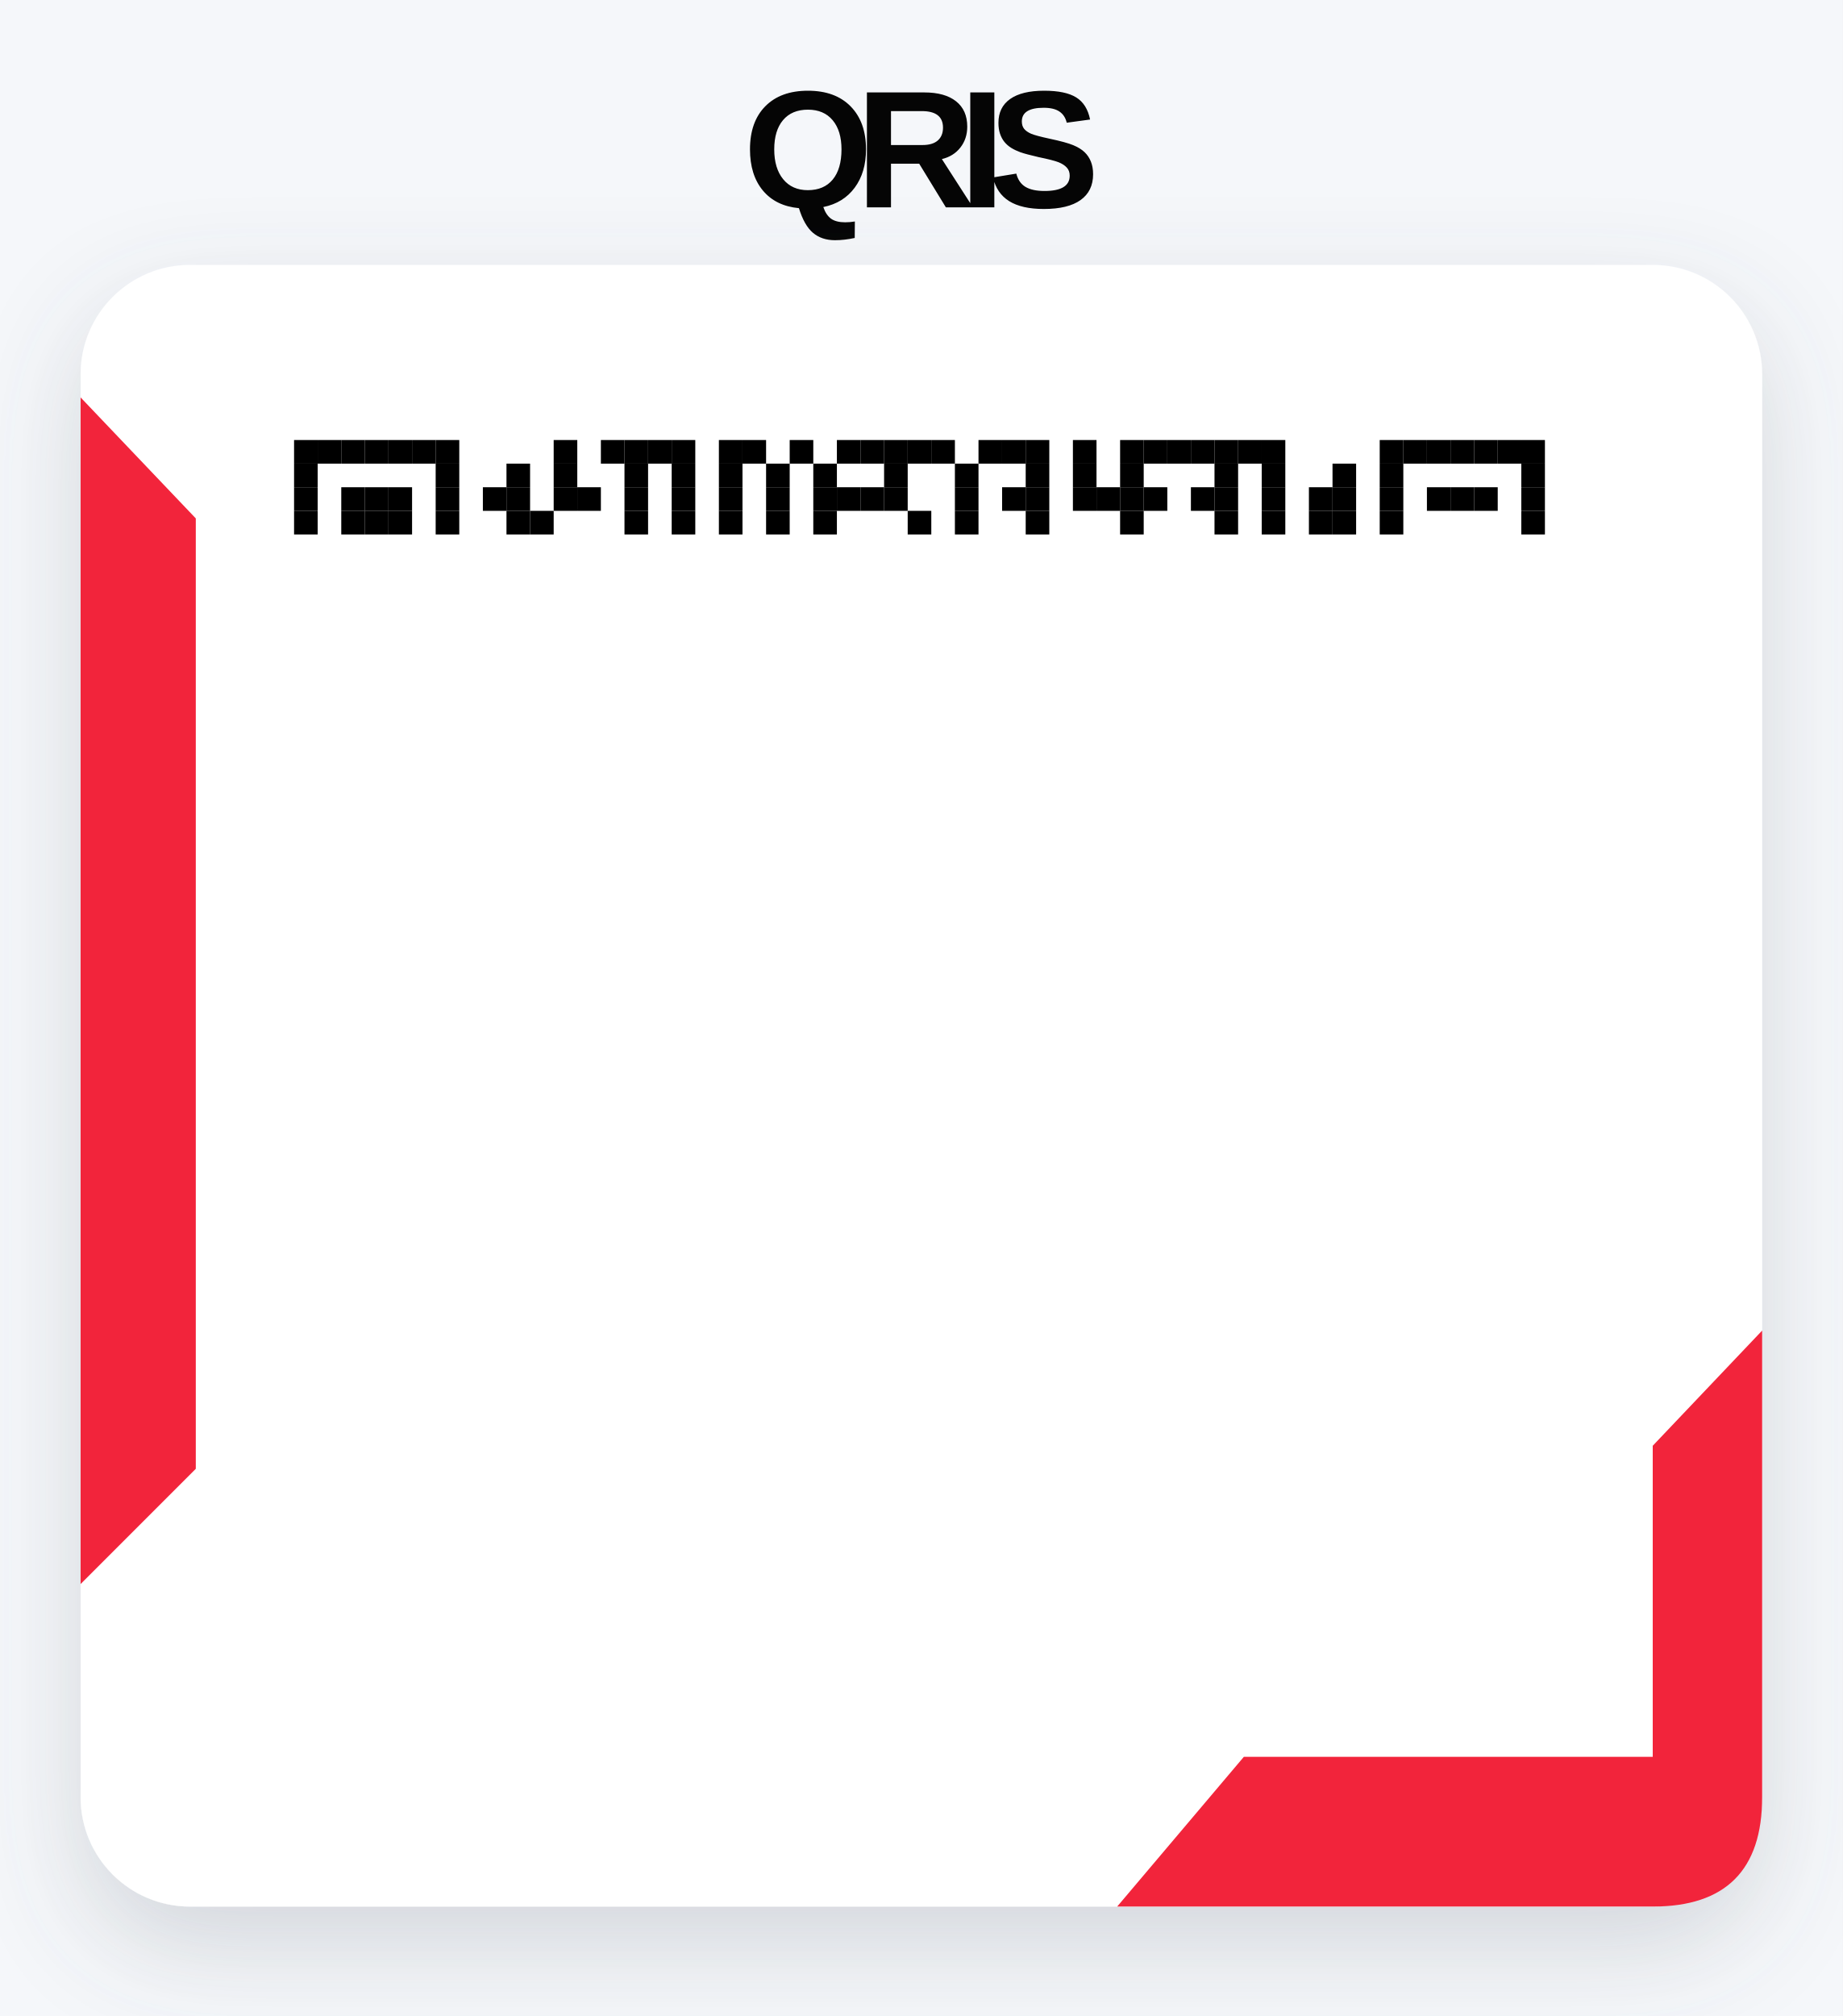
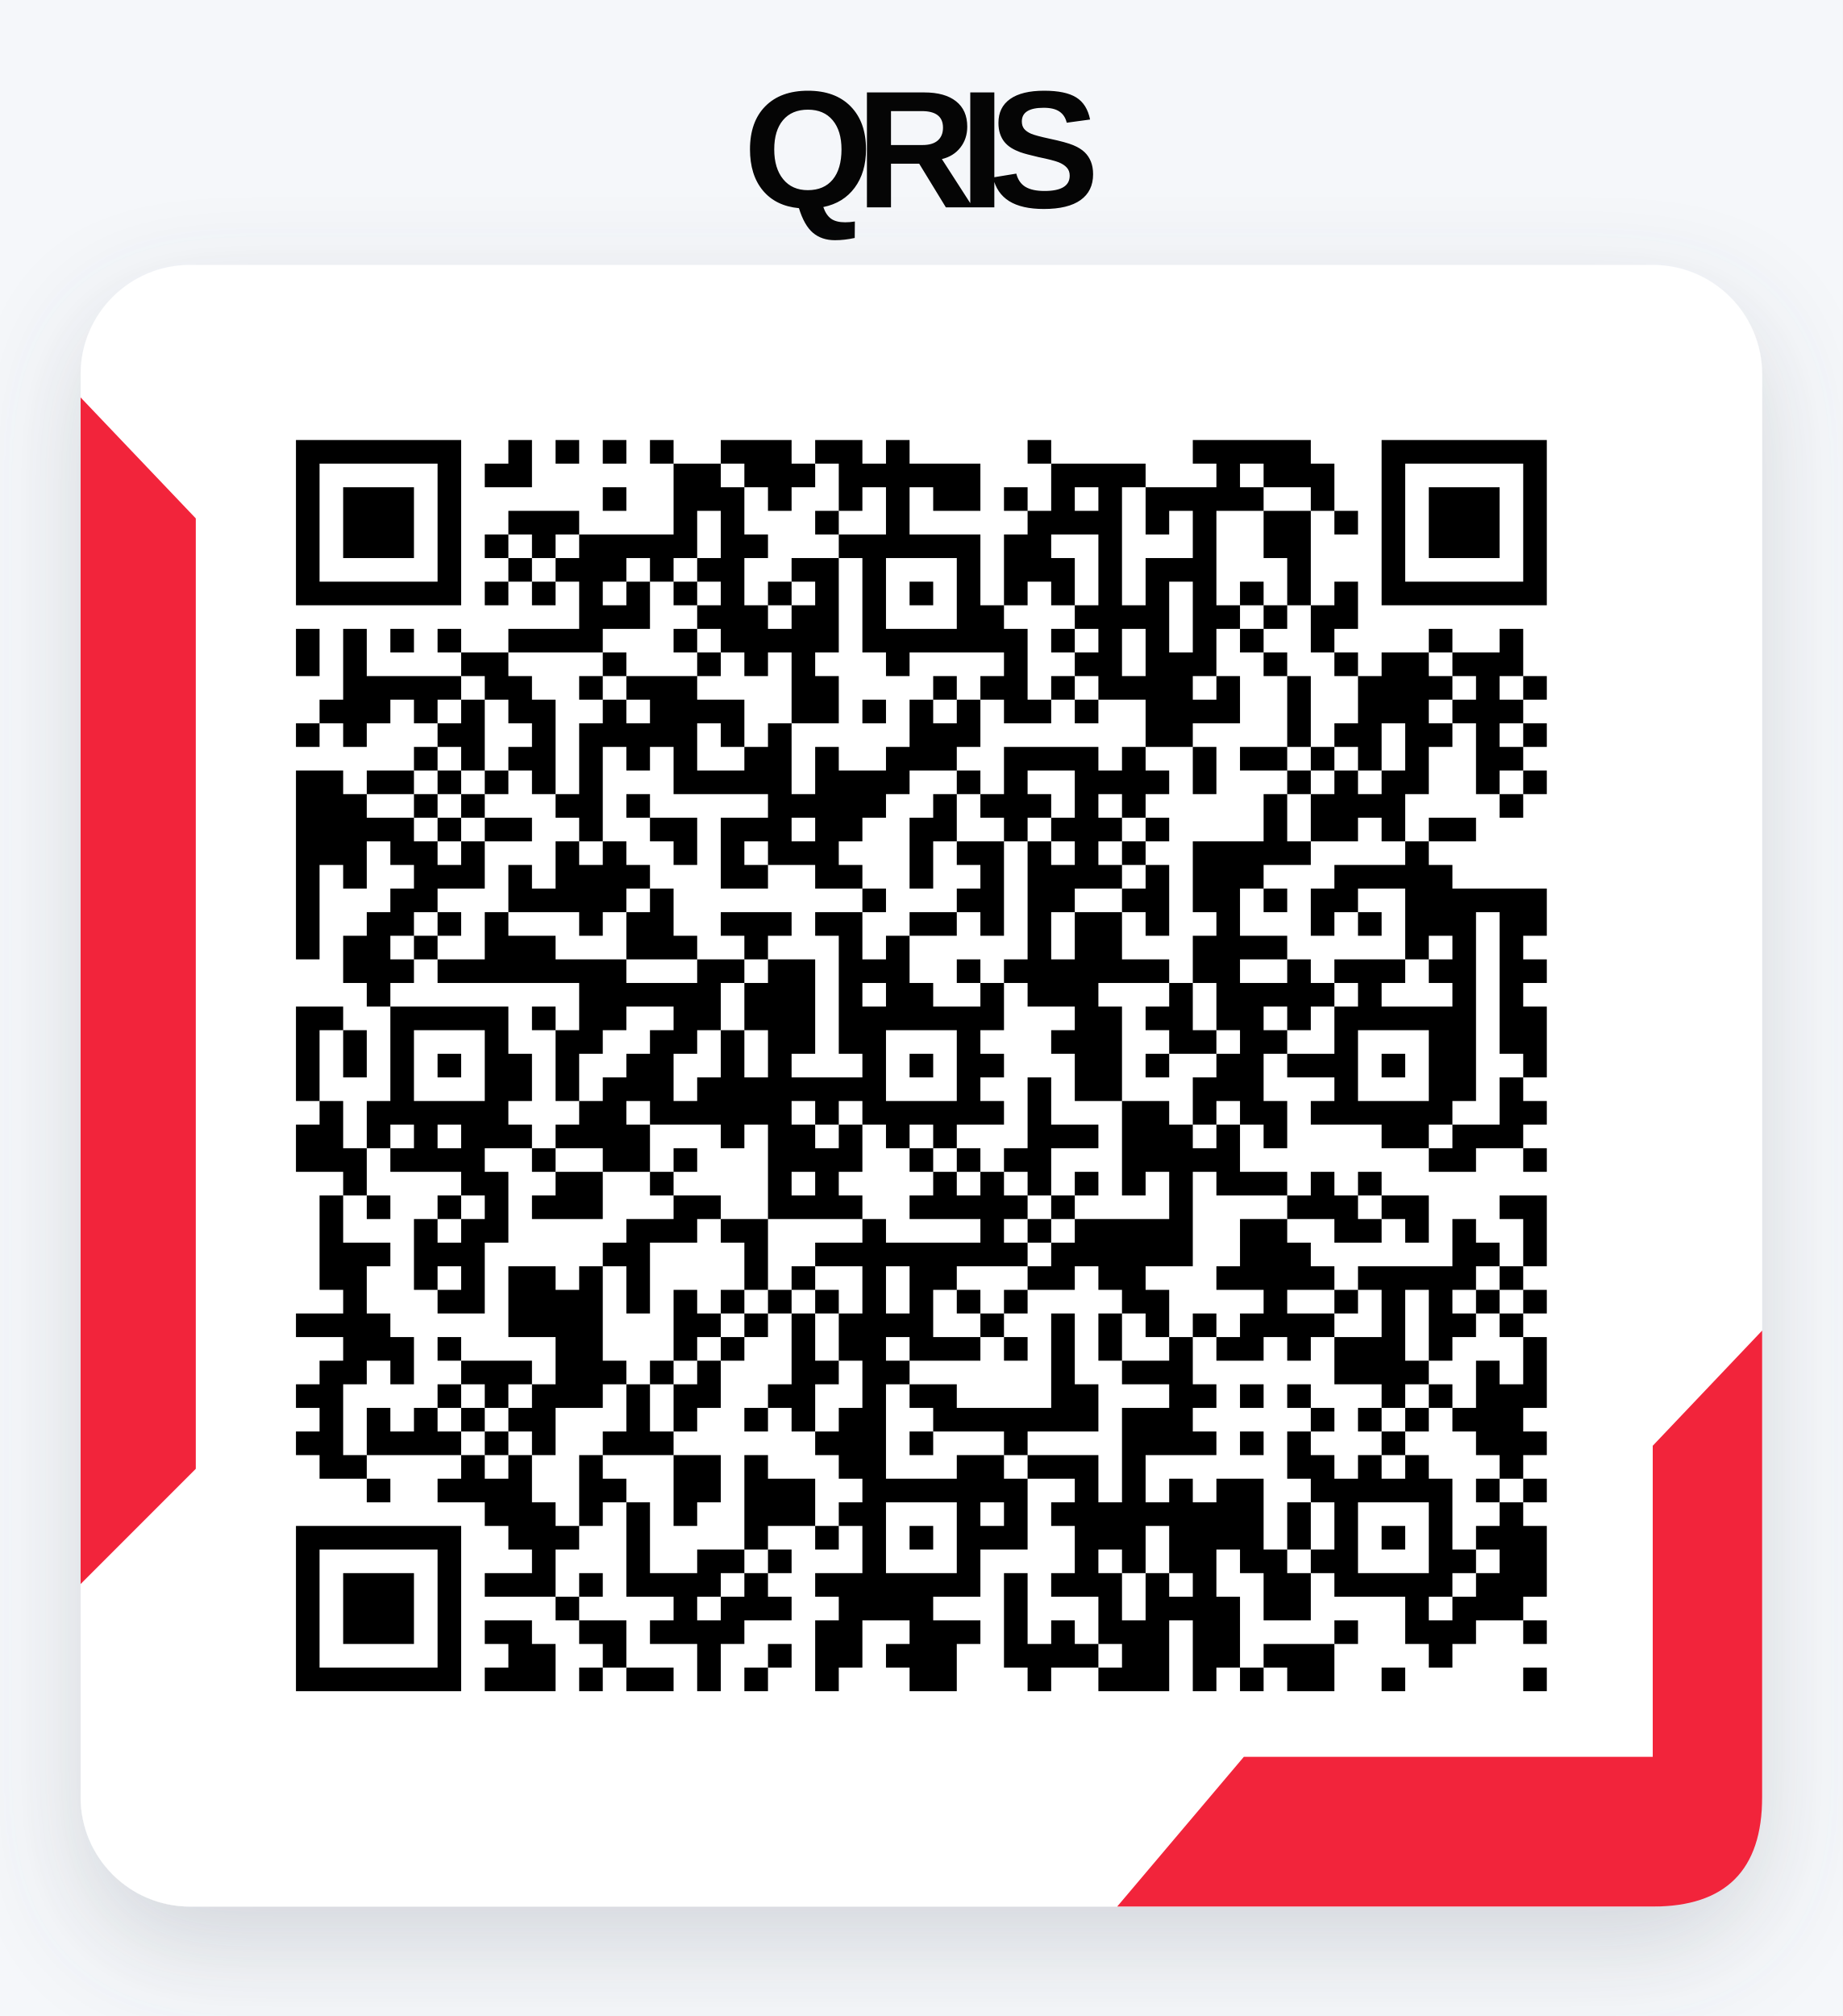
<svg xmlns="http://www.w3.org/2000/svg" viewBox="0 0 640 700" role="img" aria-labelledby="title desc">
  <defs>
-     <filter id="shadow" x="-20%" y="-20%" width="140%" height="140%">
+     <filter id="s" x="-20%" y="-20%" width="140%" height="140%">
      <feDropShadow dx="0" dy="14" stdDeviation="18" flood-color="#5b6470" flood-opacity=".22" />
    </filter>
  </defs>
  <rect width="640" height="700" fill="#f5f7fa" />
-   <text x="320" y="72" text-anchor="middle" font-family="Arial, Helvetica, sans-serif" font-size="58" font-weight="900" letter-spacing="-6" fill="#050505">QRIS</text>
-   <g filter="url(#shadow)">
+   <text x="320" y="72" text-anchor="middle" font-family="Arial,Helvetica,sans-serif" font-size="58" font-weight="900" letter-spacing="-6" fill="#050505">QRIS</text>
+   <g filter="url(#s)">
    <rect x="28" y="92" width="584" height="570" rx="38" fill="#fff" />
  </g>
-   <path d="M28 138 L68 180 L68 510 L28 550 Z" fill="#f2243b" />
-   <path d="M388 662 H574 Q612 662 612 624 V462 L574 502 V610 H432 Z" fill="#f2243b" />
-   <g fill="#000">
-     <rect x="102.131" y="152.787" width="8.197" height="8.197" />
-     <rect x="110.328" y="152.787" width="8.197" height="8.197" />
-     <rect x="118.525" y="152.787" width="8.197" height="8.197" />
-     <rect x="126.721" y="152.787" width="8.197" height="8.197" />
-     <rect x="134.918" y="152.787" width="8.197" height="8.197" />
-     <rect x="143.115" y="152.787" width="8.197" height="8.197" />
-     <rect x="151.311" y="152.787" width="8.197" height="8.197" />
-     <rect x="192.295" y="152.787" width="8.197" height="8.197" />
-     <rect x="208.689" y="152.787" width="8.197" height="8.197" />
-     <rect x="216.885" y="152.787" width="8.197" height="8.197" />
-     <rect x="225.082" y="152.787" width="8.197" height="8.197" />
-     <rect x="233.279" y="152.787" width="8.197" height="8.197" />
-     <rect x="249.672" y="152.787" width="8.197" height="8.197" />
-     <rect x="257.869" y="152.787" width="8.197" height="8.197" />
-     <rect x="274.262" y="152.787" width="8.197" height="8.197" />
-     <rect x="290.656" y="152.787" width="8.197" height="8.197" />
-     <rect x="298.852" y="152.787" width="8.197" height="8.197" />
-     <rect x="307.049" y="152.787" width="8.197" height="8.197" />
-     <rect x="315.246" y="152.787" width="8.197" height="8.197" />
-     <rect x="323.443" y="152.787" width="8.197" height="8.197" />
-     <rect x="339.836" y="152.787" width="8.197" height="8.197" />
-     <rect x="348.033" y="152.787" width="8.197" height="8.197" />
-     <rect x="356.230" y="152.787" width="8.197" height="8.197" />
-     <rect x="372.623" y="152.787" width="8.197" height="8.197" />
-     <rect x="389.016" y="152.787" width="8.197" height="8.197" />
-     <rect x="397.213" y="152.787" width="8.197" height="8.197" />
-     <rect x="405.410" y="152.787" width="8.197" height="8.197" />
-     <rect x="413.607" y="152.787" width="8.197" height="8.197" />
-     <rect x="421.803" y="152.787" width="8.197" height="8.197" />
-     <rect x="430.000" y="152.787" width="8.197" height="8.197" />
-     <rect x="438.197" y="152.787" width="8.197" height="8.197" />
-     <rect x="479.180" y="152.787" width="8.197" height="8.197" />
-     <rect x="487.377" y="152.787" width="8.197" height="8.197" />
-     <rect x="495.574" y="152.787" width="8.197" height="8.197" />
-     <rect x="503.770" y="152.787" width="8.197" height="8.197" />
-     <rect x="511.967" y="152.787" width="8.197" height="8.197" />
-     <rect x="520.164" y="152.787" width="8.197" height="8.197" />
-     <rect x="528.361" y="152.787" width="8.197" height="8.197" />
-     <rect x="102.131" y="160.984" width="8.197" height="8.197" />
-     <rect x="151.311" y="160.984" width="8.197" height="8.197" />
-     <rect x="175.902" y="160.984" width="8.197" height="8.197" />
-     <rect x="192.295" y="160.984" width="8.197" height="8.197" />
-     <rect x="216.885" y="160.984" width="8.197" height="8.197" />
-     <rect x="233.279" y="160.984" width="8.197" height="8.197" />
-     <rect x="249.672" y="160.984" width="8.197" height="8.197" />
-     <rect x="266.066" y="160.984" width="8.197" height="8.197" />
-     <rect x="282.459" y="160.984" width="8.197" height="8.197" />
-     <rect x="307.049" y="160.984" width="8.197" height="8.197" />
-     <rect x="331.639" y="160.984" width="8.197" height="8.197" />
-     <rect x="356.230" y="160.984" width="8.197" height="8.197" />
-     <rect x="372.623" y="160.984" width="8.197" height="8.197" />
-     <rect x="389.016" y="160.984" width="8.197" height="8.197" />
-     <rect x="421.803" y="160.984" width="8.197" height="8.197" />
-     <rect x="438.197" y="160.984" width="8.197" height="8.197" />
-     <rect x="462.787" y="160.984" width="8.197" height="8.197" />
-     <rect x="479.180" y="160.984" width="8.197" height="8.197" />
-     <rect x="528.361" y="160.984" width="8.197" height="8.197" />
-     <rect x="102.131" y="169.180" width="8.197" height="8.197" />
-     <rect x="118.525" y="169.180" width="8.197" height="8.197" />
-     <rect x="126.721" y="169.180" width="8.197" height="8.197" />
-     <rect x="134.918" y="169.180" width="8.197" height="8.197" />
-     <rect x="151.311" y="169.180" width="8.197" height="8.197" />
-     <rect x="167.705" y="169.180" width="8.197" height="8.197" />
-     <rect x="175.902" y="169.180" width="8.197" height="8.197" />
-     <rect x="192.295" y="169.180" width="8.197" height="8.197" />
-     <rect x="200.492" y="169.180" width="8.197" height="8.197" />
-     <rect x="216.885" y="169.180" width="8.197" height="8.197" />
-     <rect x="233.279" y="169.180" width="8.197" height="8.197" />
-     <rect x="249.672" y="169.180" width="8.197" height="8.197" />
-     <rect x="266.066" y="169.180" width="8.197" height="8.197" />
-     <rect x="282.459" y="169.180" width="8.197" height="8.197" />
-     <rect x="290.656" y="169.180" width="8.197" height="8.197" />
-     <rect x="298.852" y="169.180" width="8.197" height="8.197" />
-     <rect x="307.049" y="169.180" width="8.197" height="8.197" />
-     <rect x="331.639" y="169.180" width="8.197" height="8.197" />
-     <rect x="348.033" y="169.180" width="8.197" height="8.197" />
-     <rect x="356.230" y="169.180" width="8.197" height="8.197" />
-     <rect x="372.623" y="169.180" width="8.197" height="8.197" />
-     <rect x="380.820" y="169.180" width="8.197" height="8.197" />
-     <rect x="389.016" y="169.180" width="8.197" height="8.197" />
-     <rect x="397.213" y="169.180" width="8.197" height="8.197" />
-     <rect x="413.607" y="169.180" width="8.197" height="8.197" />
-     <rect x="421.803" y="169.180" width="8.197" height="8.197" />
-     <rect x="438.197" y="169.180" width="8.197" height="8.197" />
-     <rect x="454.590" y="169.180" width="8.197" height="8.197" />
-     <rect x="462.787" y="169.180" width="8.197" height="8.197" />
-     <rect x="479.180" y="169.180" width="8.197" height="8.197" />
-     <rect x="495.574" y="169.180" width="8.197" height="8.197" />
-     <rect x="503.770" y="169.180" width="8.197" height="8.197" />
-     <rect x="511.967" y="169.180" width="8.197" height="8.197" />
-     <rect x="528.361" y="169.180" width="8.197" height="8.197" />
-     <rect x="102.131" y="177.377" width="8.197" height="8.197" />
-     <rect x="118.525" y="177.377" width="8.197" height="8.197" />
-     <rect x="126.721" y="177.377" width="8.197" height="8.197" />
-     <rect x="134.918" y="177.377" width="8.197" height="8.197" />
-     <rect x="151.311" y="177.377" width="8.197" height="8.197" />
-     <rect x="175.902" y="177.377" width="8.197" height="8.197" />
-     <rect x="184.098" y="177.377" width="8.197" height="8.197" />
-     <rect x="216.885" y="177.377" width="8.197" height="8.197" />
-     <rect x="233.279" y="177.377" width="8.197" height="8.197" />
-     <rect x="249.672" y="177.377" width="8.197" height="8.197" />
-     <rect x="266.066" y="177.377" width="8.197" height="8.197" />
-     <rect x="282.459" y="177.377" width="8.197" height="8.197" />
-     <rect x="315.246" y="177.377" width="8.197" height="8.197" />
-     <rect x="331.639" y="177.377" width="8.197" height="8.197" />
-     <rect x="356.230" y="177.377" width="8.197" height="8.197" />
-     <rect x="389.016" y="177.377" width="8.197" height="8.197" />
-     <rect x="421.803" y="177.377" width="8.197" height="8.197" />
-     <rect x="438.197" y="177.377" width="8.197" height="8.197" />
-     <rect x="454.590" y="177.377" width="8.197" height="8.197" />
-     <rect x="462.787" y="177.377" width="8.197" height="8.197" />
-     <rect x="479.180" y="177.377" width="8.197" height="8.197" />
-     <rect x="528.361" y="177.377" width="8.197" height="8.197" />
+   <path d="M28 138L68 180V510L28 550Z" fill="#f2243b" />
+   <path d="M388 662H574Q612 662 612 624V462L574 502V610H432Z" fill="#f2243b" />
+   <g transform="translate(70 120) scale(8.196721)">
+     <path d="M4 4h7v1h-7zM13 4h1v1h-1zM15 4h1v1h-1zM17 4h1v1h-1zM19 4h1v1h-1zM22 4h3v1h-3zM26 4h2v1h-2zM29 4h1v1h-1zM35 4h1v1h-1zM42 4h5v1h-5zM50 4h7v1h-7zM4 5h1v1h-1zM10 5h1v1h-1zM12 5h2v1h-2zM20 5h2v1h-2zM23 5h3v1h-3zM27 5h6v1h-6zM36 5h4v1h-4zM43 5h1v1h-1zM45 5h3v1h-3zM50 5h1v1h-1zM56 5h1v1h-1zM4 6h1v1h-1zM6 6h3v1h-3zM10 6h1v1h-1zM17 6h1v1h-1zM20 6h3v1h-3zM24 6h1v1h-1zM27 6h1v1h-1zM29 6h1v1h-1zM31 6h2v1h-2zM34 6h1v1h-1zM36 6h1v1h-1zM38 6h1v1h-1zM40 6h5v1h-5zM47 6h1v1h-1zM50 6h1v1h-1zM52 6h3v1h-3zM56 6h1v1h-1zM4 7h1v1h-1zM6 7h3v1h-3zM10 7h1v1h-1zM13 7h3v1h-3zM20 7h1v1h-1zM22 7h1v1h-1zM26 7h1v1h-1zM29 7h1v1h-1zM35 7h4v1h-4zM40 7h1v1h-1zM42 7h1v1h-1zM45 7h2v1h-2zM48 7h1v1h-1zM50 7h1v1h-1zM52 7h3v1h-3zM56 7h1v1h-1zM4 8h1v1h-1zM6 8h3v1h-3zM10 8h1v1h-1zM12 8h1v1h-1zM14 8h1v1h-1zM16 8h5v1h-5zM22 8h2v1h-2zM27 8h6v1h-6zM34 8h2v1h-2zM38 8h1v1h-1zM42 8h1v1h-1zM45 8h2v1h-2zM50 8h1v1h-1zM52 8h3v1h-3zM56 8h1v1h-1zM4 9h1v1h-1zM10 9h1v1h-1zM13 9h1v1h-1zM15 9h3v1h-3zM19 9h1v1h-1zM21 9h2v1h-2zM25 9h2v1h-2zM28 9h1v1h-1zM32 9h1v1h-1zM34 9h3v1h-3zM38 9h1v1h-1zM40 9h3v1h-3zM46 9h1v1h-1zM50 9h1v1h-1zM56 9h1v1h-1zM4 10h7v1h-7zM12 10h1v1h-1zM14 10h1v1h-1zM16 10h1v1h-1zM18 10h1v1h-1zM20 10h1v1h-1zM22 10h1v1h-1zM24 10h1v1h-1zM26 10h1v1h-1zM28 10h1v1h-1zM30 10h1v1h-1zM32 10h1v1h-1zM34 10h1v1h-1zM36 10h1v1h-1zM38 10h1v1h-1zM40 10h1v1h-1zM42 10h1v1h-1zM44 10h1v1h-1zM46 10h1v1h-1zM48 10h1v1h-1zM50 10h7v1h-7zM16 11h3v1h-3zM21 11h3v1h-3zM25 11h2v1h-2zM28 11h1v1h-1zM32 11h2v1h-2zM37 11h4v1h-4zM42 11h2v1h-2zM45 11h1v1h-1zM47 11h2v1h-2zM4 12h1v1h-1zM6 12h1v1h-1zM8 12h1v1h-1zM10 12h1v1h-1zM13 12h4v1h-4zM20 12h1v1h-1zM22 12h5v1h-5zM28 12h7v1h-7zM36 12h1v1h-1zM38 12h1v1h-1zM40 12h1v1h-1zM42 12h1v1h-1zM44 12h1v1h-1zM47 12h1v1h-1zM52 12h1v1h-1zM55 12h1v1h-1zM4 13h1v1h-1zM6 13h1v1h-1zM11 13h2v1h-2zM17 13h1v1h-1zM21 13h1v1h-1zM23 13h1v1h-1zM25 13h1v1h-1zM29 13h1v1h-1zM34 13h1v1h-1zM37 13h2v1h-2zM40 13h3v1h-3zM45 13h1v1h-1zM48 13h1v1h-1zM50 13h2v1h-2zM53 13h3v1h-3zM6 14h5v1h-5zM12 14h2v1h-2zM16 14h1v1h-1zM18 14h3v1h-3zM25 14h2v1h-2zM31 14h1v1h-1zM33 14h2v1h-2zM36 14h1v1h-1zM38 14h4v1h-4zM43 14h1v1h-1zM46 14h1v1h-1zM49 14h4v1h-4zM54 14h1v1h-1zM56 14h1v1h-1zM5 15h3v1h-3zM9 15h1v1h-1zM11 15h1v1h-1zM13 15h2v1h-2zM17 15h1v1h-1zM19 15h4v1h-4zM25 15h2v1h-2zM28 15h1v1h-1zM30 15h1v1h-1zM32 15h1v1h-1zM34 15h2v1h-2zM37 15h1v1h-1zM40 15h4v1h-4zM46 15h1v1h-1zM49 15h3v1h-3zM53 15h3v1h-3zM4 16h1v1h-1zM6 16h1v1h-1zM10 16h2v1h-2zM14 16h1v1h-1zM16 16h5v1h-5zM22 16h1v1h-1zM24 16h1v1h-1zM30 16h3v1h-3zM40 16h2v1h-2zM46 16h1v1h-1zM48 16h2v1h-2zM51 16h2v1h-2zM54 16h1v1h-1zM56 16h1v1h-1zM9 17h1v1h-1zM11 17h1v1h-1zM13 17h2v1h-2zM16 17h1v1h-1zM18 17h1v1h-1zM20 17h1v1h-1zM23 17h2v1h-2zM26 17h1v1h-1zM29 17h3v1h-3zM34 17h4v1h-4zM39 17h1v1h-1zM42 17h1v1h-1zM44 17h2v1h-2zM47 17h1v1h-1zM49 17h1v1h-1zM51 17h1v1h-1zM54 17h2v1h-2zM4 18h2v1h-2zM7 18h2v1h-2zM10 18h1v1h-1zM12 18h1v1h-1zM14 18h1v1h-1zM16 18h1v1h-1zM20 18h5v1h-5zM26 18h4v1h-4zM32 18h1v1h-1zM34 18h1v1h-1zM37 18h4v1h-4zM42 18h1v1h-1zM46 18h1v1h-1zM48 18h1v1h-1zM50 18h2v1h-2zM54 18h1v1h-1zM56 18h1v1h-1zM4 19h3v1h-3zM9 19h1v1h-1zM11 19h1v1h-1zM15 19h2v1h-2zM18 19h1v1h-1zM24 19h5v1h-5zM31 19h1v1h-1zM33 19h3v1h-3zM37 19h1v1h-1zM39 19h1v1h-1zM45 19h1v1h-1zM47 19h4v1h-4zM55 19h1v1h-1zM4 20h5v1h-5zM10 20h1v1h-1zM12 20h2v1h-2zM16 20h1v1h-1zM19 20h2v1h-2zM22 20h3v1h-3zM26 20h2v1h-2zM30 20h2v1h-2zM34 20h1v1h-1zM36 20h3v1h-3zM40 20h1v1h-1zM45 20h1v1h-1zM47 20h2v1h-2zM50 20h1v1h-1zM52 20h2v1h-2zM4 21h3v1h-3zM8 21h2v1h-2zM11 21h1v1h-1zM15 21h1v1h-1zM17 21h1v1h-1zM20 21h1v1h-1zM22 21h1v1h-1zM24 21h3v1h-3zM30 21h1v1h-1zM32 21h2v1h-2zM35 21h1v1h-1zM37 21h1v1h-1zM39 21h1v1h-1zM42 21h5v1h-5zM51 21h1v1h-1zM4 22h1v1h-1zM6 22h1v1h-1zM9 22h3v1h-3zM13 22h1v1h-1zM15 22h4v1h-4zM22 22h2v1h-2zM26 22h2v1h-2zM30 22h1v1h-1zM33 22h1v1h-1zM35 22h4v1h-4zM40 22h1v1h-1zM42 22h3v1h-3zM48 22h5v1h-5zM4 23h1v1h-1zM8 23h2v1h-2zM13 23h5v1h-5zM19 23h1v1h-1zM28 23h1v1h-1zM32 23h2v1h-2zM35 23h2v1h-2zM39 23h2v1h-2zM42 23h2v1h-2zM45 23h1v1h-1zM47 23h2v1h-2zM51 23h6v1h-6zM4 24h1v1h-1zM7 24h2v1h-2zM10 24h1v1h-1zM12 24h1v1h-1zM16 24h1v1h-1zM18 24h2v1h-2zM22 24h3v1h-3zM26 24h2v1h-2zM30 24h2v1h-2zM33 24h1v1h-1zM35 24h1v1h-1zM37 24h2v1h-2zM40 24h1v1h-1zM43 24h1v1h-1zM47 24h1v1h-1zM49 24h1v1h-1zM51 24h3v1h-3zM55 24h2v1h-2zM4 25h1v1h-1zM6 25h2v1h-2zM9 25h1v1h-1zM12 25h3v1h-3zM18 25h3v1h-3zM23 25h1v1h-1zM27 25h1v1h-1zM29 25h1v1h-1zM35 25h1v1h-1zM37 25h2v1h-2zM42 25h4v1h-4zM51 25h1v1h-1zM53 25h1v1h-1zM55 25h1v1h-1zM6 26h3v1h-3zM10 26h8v1h-8zM21 26h2v1h-2zM24 26h2v1h-2zM27 26h3v1h-3zM32 26h1v1h-1zM34 26h7v1h-7zM42 26h2v1h-2zM46 26h1v1h-1zM48 26h3v1h-3zM52 26h2v1h-2zM55 26h2v1h-2zM7 27h1v1h-1zM16 27h6v1h-6zM23 27h3v1h-3zM27 27h1v1h-1zM29 27h2v1h-2zM33 27h1v1h-1zM35 27h3v1h-3zM41 27h1v1h-1zM43 27h5v1h-5zM49 27h1v1h-1zM53 27h1v1h-1zM55 27h1v1h-1zM4 28h2v1h-2zM8 28h5v1h-5zM14 28h1v1h-1zM16 28h2v1h-2zM20 28h2v1h-2zM23 28h3v1h-3zM27 28h7v1h-7zM37 28h2v1h-2zM40 28h2v1h-2zM43 28h2v1h-2zM46 28h1v1h-1zM48 28h6v1h-6zM55 28h2v1h-2zM4 29h1v1h-1zM6 29h1v1h-1zM8 29h1v1h-1zM12 29h1v1h-1zM15 29h2v1h-2zM19 29h2v1h-2zM22 29h1v1h-1zM24 29h2v1h-2zM27 29h2v1h-2zM32 29h1v1h-1zM36 29h3v1h-3zM41 29h2v1h-2zM44 29h2v1h-2zM48 29h1v1h-1zM52 29h2v1h-2zM55 29h2v1h-2zM4 30h1v1h-1zM6 30h1v1h-1zM8 30h1v1h-1zM10 30h1v1h-1zM12 30h2v1h-2zM15 30h1v1h-1zM18 30h2v1h-2zM22 30h1v1h-1zM24 30h1v1h-1zM28 30h1v1h-1zM30 30h1v1h-1zM32 30h2v1h-2zM37 30h2v1h-2zM40 30h1v1h-1zM43 30h2v1h-2zM46 30h3v1h-3zM50 30h1v1h-1zM52 30h2v1h-2zM56 30h1v1h-1zM4 31h1v1h-1zM8 31h1v1h-1zM12 31h2v1h-2zM15 31h1v1h-1zM17 31h3v1h-3zM21 31h8v1h-8zM32 31h1v1h-1zM35 31h1v1h-1zM37 31h2v1h-2zM42 31h3v1h-3zM48 31h1v1h-1zM52 31h2v1h-2zM55 31h1v1h-1zM5 32h1v1h-1zM7 32h6v1h-6zM16 32h2v1h-2zM19 32h6v1h-6zM26 32h1v1h-1zM28 32h6v1h-6zM35 32h1v1h-1zM39 32h2v1h-2zM42 32h1v1h-1zM44 32h2v1h-2zM47 32h6v1h-6zM55 32h2v1h-2zM4 33h2v1h-2zM7 33h1v1h-1zM9 33h1v1h-1zM11 33h3v1h-3zM15 33h4v1h-4zM22 33h1v1h-1zM24 33h2v1h-2zM27 33h1v1h-1zM29 33h1v1h-1zM31 33h1v1h-1zM35 33h3v1h-3zM39 33h3v1h-3zM43 33h1v1h-1zM45 33h1v1h-1zM50 33h2v1h-2zM53 33h3v1h-3zM4 34h3v1h-3zM8 34h4v1h-4zM14 34h1v1h-1zM17 34h2v1h-2zM20 34h1v1h-1zM24 34h4v1h-4zM30 34h1v1h-1zM32 34h1v1h-1zM34 34h2v1h-2zM39 34h5v1h-5zM52 34h2v1h-2zM56 34h1v1h-1zM6 35h1v1h-1zM11 35h2v1h-2zM15 35h2v1h-2zM19 35h1v1h-1zM24 35h1v1h-1zM26 35h1v1h-1zM31 35h1v1h-1zM33 35h1v1h-1zM35 35h1v1h-1zM37 35h1v1h-1zM39 35h1v1h-1zM41 35h1v1h-1zM43 35h3v1h-3zM47 35h1v1h-1zM49 35h1v1h-1zM5 36h1v1h-1zM7 36h1v1h-1zM10 36h1v1h-1zM12 36h1v1h-1zM14 36h3v1h-3zM20 36h2v1h-2zM24 36h4v1h-4zM30 36h5v1h-5zM36 36h1v1h-1zM41 36h1v1h-1zM46 36h3v1h-3zM50 36h2v1h-2zM55 36h2v1h-2zM5 37h1v1h-1zM9 37h1v1h-1zM11 37h2v1h-2zM18 37h3v1h-3zM22 37h2v1h-2zM28 37h1v1h-1zM33 37h1v1h-1zM35 37h1v1h-1zM37 37h5v1h-5zM44 37h2v1h-2zM48 37h2v1h-2zM51 37h1v1h-1zM53 37h1v1h-1zM56 37h1v1h-1zM5 38h3v1h-3zM9 38h3v1h-3zM17 38h2v1h-2zM23 38h1v1h-1zM26 38h9v1h-9zM36 38h6v1h-6zM44 38h3v1h-3zM53 38h2v1h-2zM56 38h1v1h-1zM5 39h2v1h-2zM9 39h1v1h-1zM11 39h1v1h-1zM13 39h2v1h-2zM16 39h1v1h-1zM18 39h1v1h-1zM23 39h1v1h-1zM25 39h1v1h-1zM28 39h1v1h-1zM30 39h2v1h-2zM35 39h2v1h-2zM38 39h2v1h-2zM43 39h5v1h-5zM49 39h5v1h-5zM55 39h1v1h-1zM6 40h1v1h-1zM10 40h2v1h-2zM13 40h4v1h-4zM18 40h1v1h-1zM20 40h1v1h-1zM22 40h1v1h-1zM24 40h1v1h-1zM26 40h1v1h-1zM28 40h1v1h-1zM30 40h1v1h-1zM32 40h1v1h-1zM34 40h1v1h-1zM39 40h2v1h-2zM45 40h1v1h-1zM48 40h1v1h-1zM50 40h1v1h-1zM52 40h1v1h-1zM54 40h1v1h-1zM56 40h1v1h-1zM4 41h4v1h-4zM13 41h4v1h-4zM20 41h2v1h-2zM23 41h1v1h-1zM25 41h1v1h-1zM27 41h4v1h-4zM33 41h1v1h-1zM36 41h1v1h-1zM38 41h1v1h-1zM40 41h1v1h-1zM42 41h1v1h-1zM44 41h4v1h-4zM50 41h1v1h-1zM52 41h2v1h-2zM55 41h1v1h-1zM6 42h3v1h-3zM10 42h1v1h-1zM15 42h2v1h-2zM20 42h1v1h-1zM22 42h1v1h-1zM25 42h1v1h-1zM27 42h2v1h-2zM30 42h3v1h-3zM34 42h1v1h-1zM36 42h1v1h-1zM38 42h1v1h-1zM41 42h1v1h-1zM43 42h2v1h-2zM46 42h1v1h-1zM48 42h3v1h-3zM52 42h1v1h-1zM56 42h1v1h-1zM5 43h2v1h-2zM8 43h1v1h-1zM11 43h3v1h-3zM15 43h3v1h-3zM19 43h1v1h-1zM21 43h1v1h-1zM25 43h2v1h-2zM28 43h2v1h-2zM36 43h1v1h-1zM39 43h3v1h-3zM48 43h4v1h-4zM54 43h1v1h-1zM56 43h1v1h-1zM4 44h2v1h-2zM10 44h1v1h-1zM12 44h1v1h-1zM14 44h3v1h-3zM18 44h1v1h-1zM20 44h2v1h-2zM24 44h2v1h-2zM28 44h1v1h-1zM30 44h2v1h-2zM36 44h2v1h-2zM41 44h2v1h-2zM44 44h1v1h-1zM46 44h1v1h-1zM50 44h1v1h-1zM52 44h1v1h-1zM54 44h3v1h-3zM5 45h1v1h-1zM7 45h1v1h-1zM9 45h1v1h-1zM11 45h1v1h-1zM13 45h2v1h-2zM18 45h1v1h-1zM20 45h1v1h-1zM23 45h1v1h-1zM25 45h1v1h-1zM27 45h2v1h-2zM31 45h7v1h-7zM39 45h3v1h-3zM47 45h1v1h-1zM49 45h1v1h-1zM51 45h1v1h-1zM53 45h3v1h-3zM4 46h2v1h-2zM7 46h4v1h-4zM12 46h1v1h-1zM14 46h1v1h-1zM17 46h3v1h-3zM26 46h3v1h-3zM30 46h1v1h-1zM34 46h1v1h-1zM39 46h4v1h-4zM44 46h1v1h-1zM46 46h1v1h-1zM50 46h1v1h-1zM54 46h3v1h-3zM5 47h2v1h-2zM11 47h1v1h-1zM13 47h1v1h-1zM16 47h1v1h-1zM20 47h2v1h-2zM23 47h1v1h-1zM27 47h2v1h-2zM32 47h2v1h-2zM35 47h3v1h-3zM39 47h1v1h-1zM46 47h2v1h-2zM49 47h1v1h-1zM51 47h1v1h-1zM55 47h1v1h-1zM7 48h1v1h-1zM10 48h4v1h-4zM16 48h2v1h-2zM20 48h2v1h-2zM23 48h3v1h-3zM28 48h7v1h-7zM37 48h1v1h-1zM39 48h1v1h-1zM41 48h1v1h-1zM43 48h2v1h-2zM47 48h6v1h-6zM54 48h1v1h-1zM56 48h1v1h-1zM12 49h3v1h-3zM16 49h1v1h-1zM18 49h1v1h-1zM20 49h1v1h-1zM23 49h3v1h-3zM27 49h2v1h-2zM32 49h1v1h-1zM34 49h1v1h-1zM36 49h9v1h-9zM46 49h1v1h-1zM48 49h1v1h-1zM52 49h1v1h-1zM55 49h1v1h-1zM4 50h7v1h-7zM13 50h3v1h-3zM18 50h1v1h-1zM23 50h1v1h-1zM26 50h1v1h-1zM28 50h1v1h-1zM30 50h1v1h-1zM32 50h3v1h-3zM37 50h3v1h-3zM41 50h4v1h-4zM46 50h1v1h-1zM48 50h1v1h-1zM50 50h1v1h-1zM52 50h1v1h-1zM54 50h3v1h-3zM4 51h1v1h-1zM10 51h1v1h-1zM14 51h1v1h-1zM18 51h1v1h-1zM21 51h2v1h-2zM24 51h1v1h-1zM28 51h1v1h-1zM32 51h1v1h-1zM37 51h1v1h-1zM39 51h1v1h-1zM41 51h2v1h-2zM44 51h2v1h-2zM47 51h2v1h-2zM52 51h2v1h-2zM55 51h2v1h-2zM4 52h1v1h-1zM6 52h3v1h-3zM10 52h1v1h-1zM12 52h3v1h-3zM16 52h1v1h-1zM18 52h4v1h-4zM23 52h1v1h-1zM26 52h7v1h-7zM34 52h1v1h-1zM36 52h3v1h-3zM40 52h1v1h-1zM42 52h1v1h-1zM45 52h2v1h-2zM48 52h5v1h-5zM54 52h3v1h-3zM4 53h1v1h-1zM6 53h3v1h-3zM10 53h1v1h-1zM15 53h1v1h-1zM20 53h1v1h-1zM22 53h3v1h-3zM27 53h4v1h-4zM34 53h1v1h-1zM38 53h1v1h-1zM40 53h4v1h-4zM45 53h2v1h-2zM51 53h1v1h-1zM53 53h3v1h-3zM4 54h1v1h-1zM6 54h3v1h-3zM10 54h1v1h-1zM12 54h2v1h-2zM16 54h2v1h-2zM19 54h4v1h-4zM26 54h2v1h-2zM30 54h3v1h-3zM34 54h1v1h-1zM36 54h1v1h-1zM38 54h3v1h-3zM42 54h2v1h-2zM48 54h1v1h-1zM51 54h3v1h-3zM56 54h1v1h-1zM4 55h1v1h-1zM10 55h1v1h-1zM13 55h2v1h-2zM17 55h1v1h-1zM21 55h1v1h-1zM24 55h1v1h-1zM26 55h2v1h-2zM29 55h3v1h-3zM34 55h4v1h-4zM39 55h2v1h-2zM42 55h2v1h-2zM45 55h3v1h-3zM52 55h1v1h-1zM4 56h7v1h-7zM12 56h3v1h-3zM16 56h1v1h-1zM18 56h2v1h-2zM21 56h1v1h-1zM23 56h1v1h-1zM26 56h1v1h-1zM30 56h2v1h-2zM35 56h1v1h-1zM38 56h3v1h-3zM42 56h1v1h-1zM44 56h1v1h-1zM46 56h2v1h-2zM50 56h1v1h-1zM56 56h1v1h-1z" fill="#000" />
  </g>
</svg>
